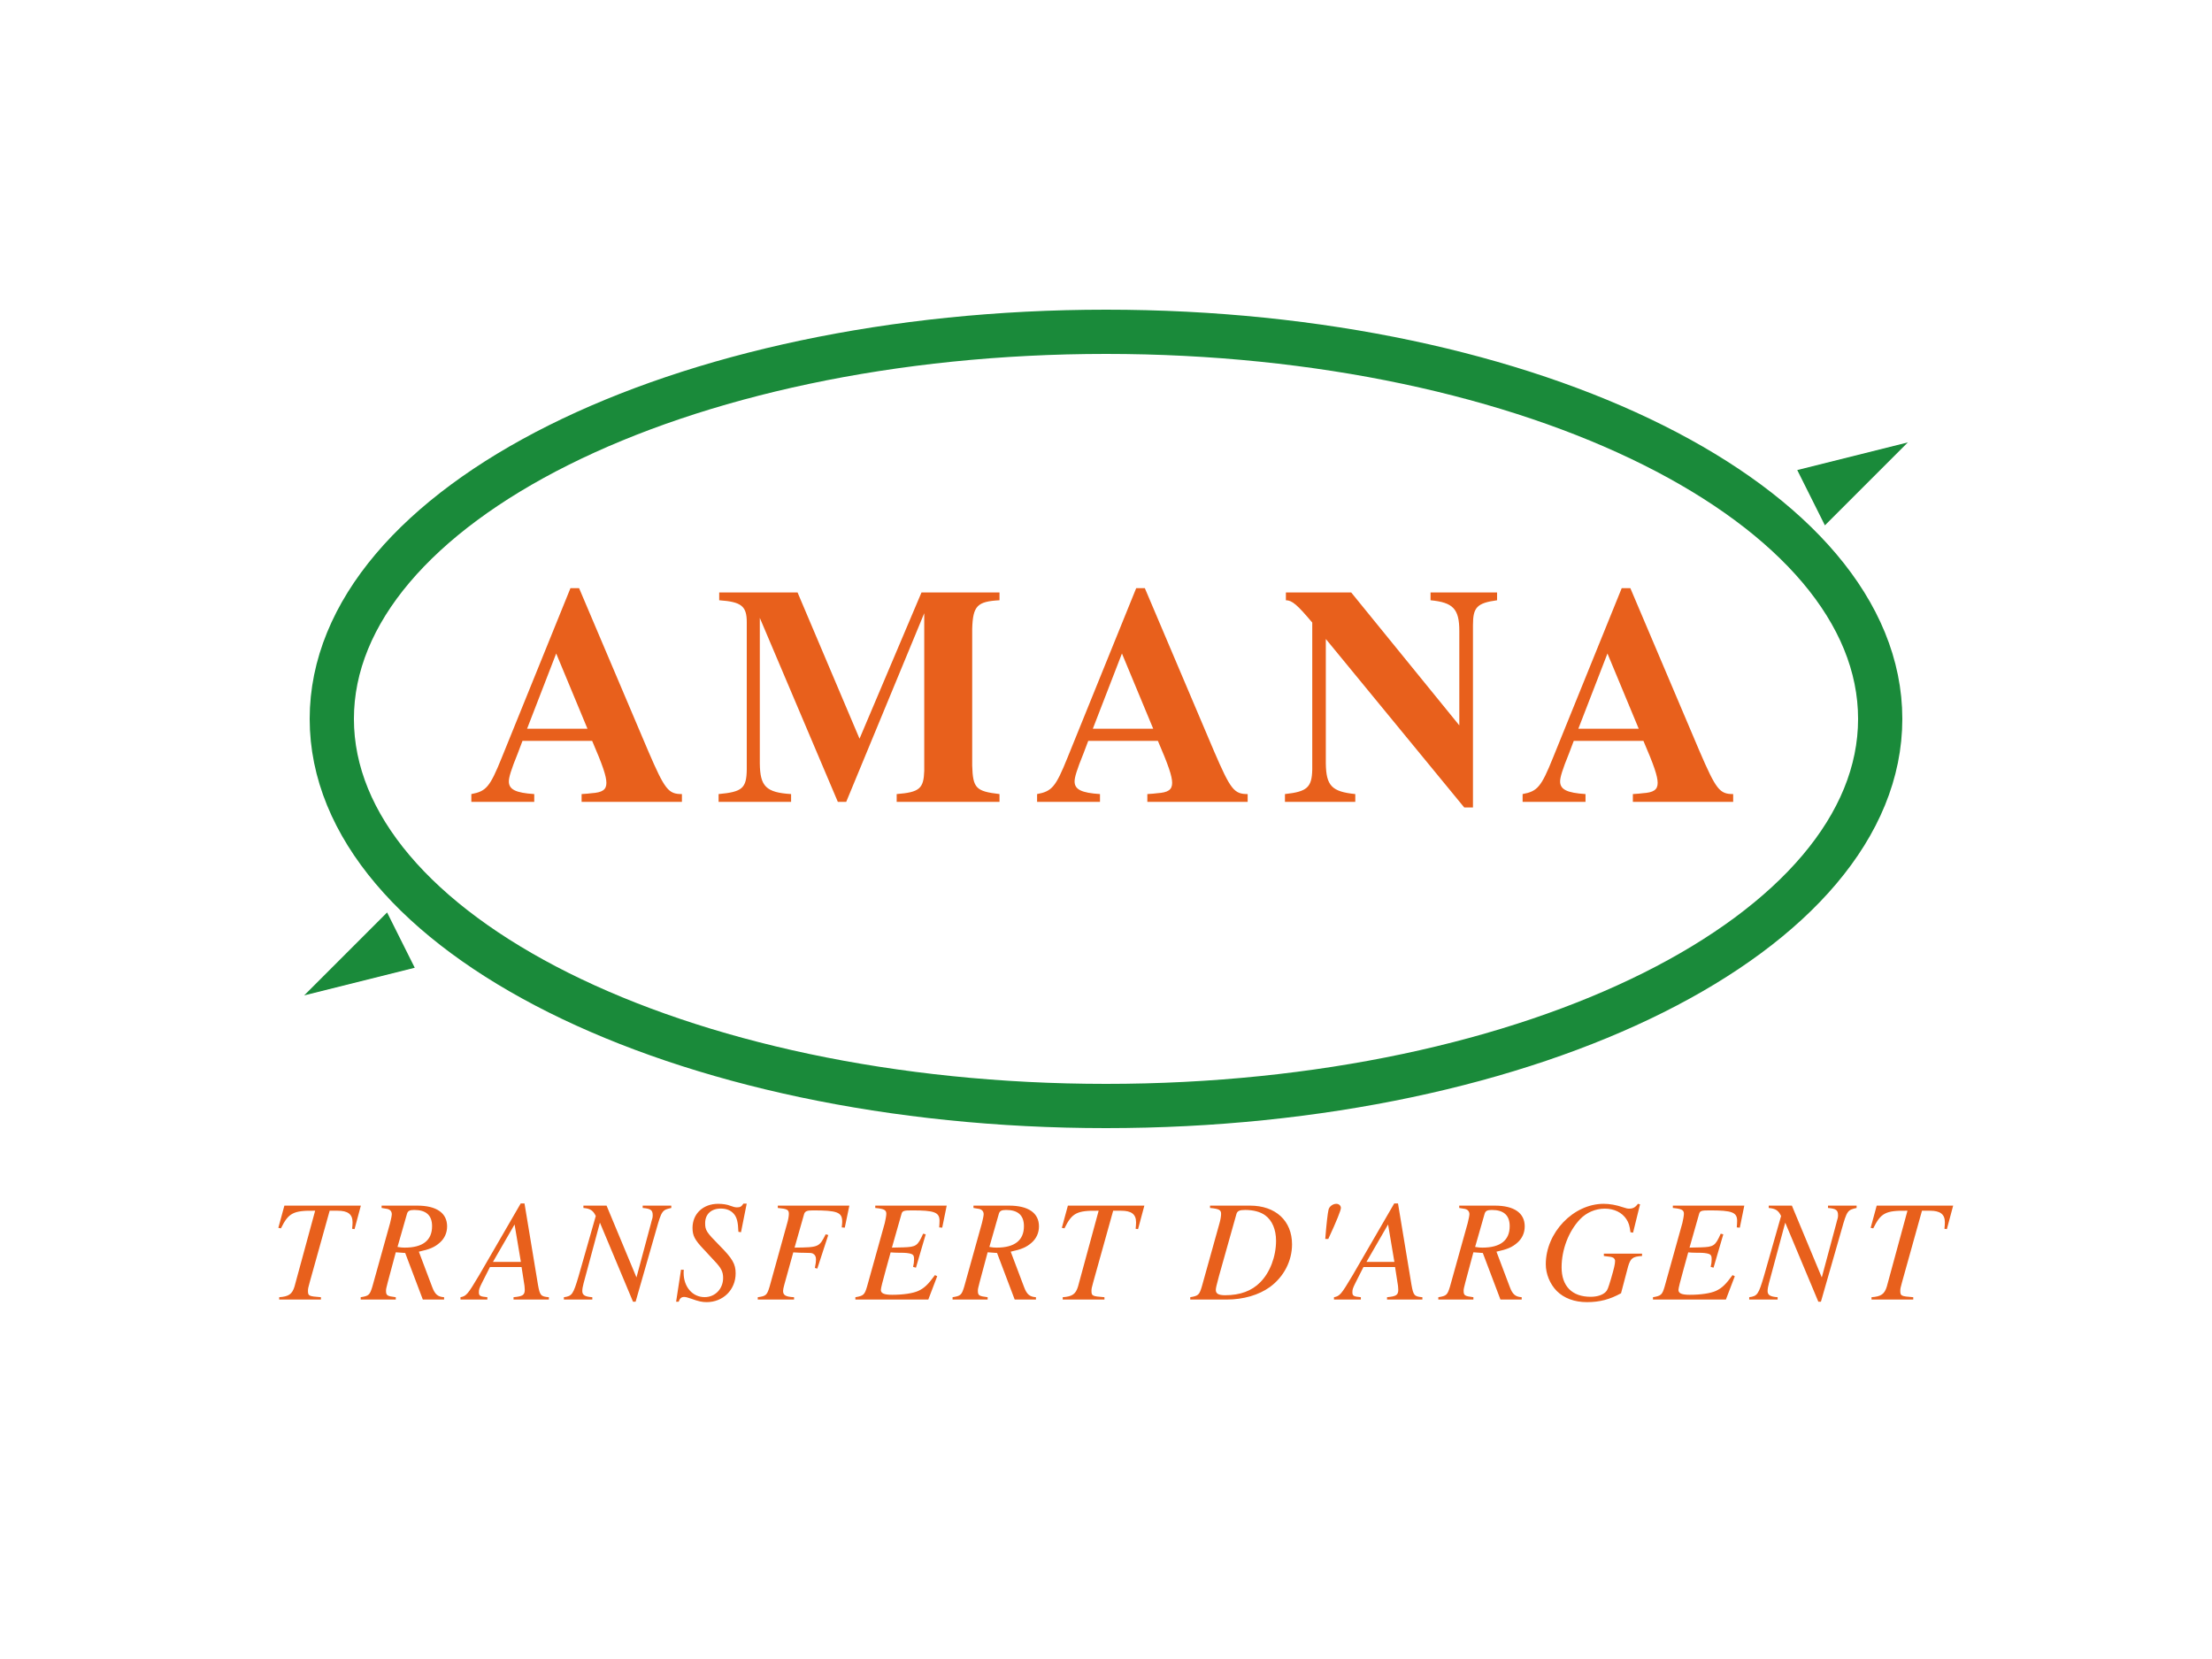
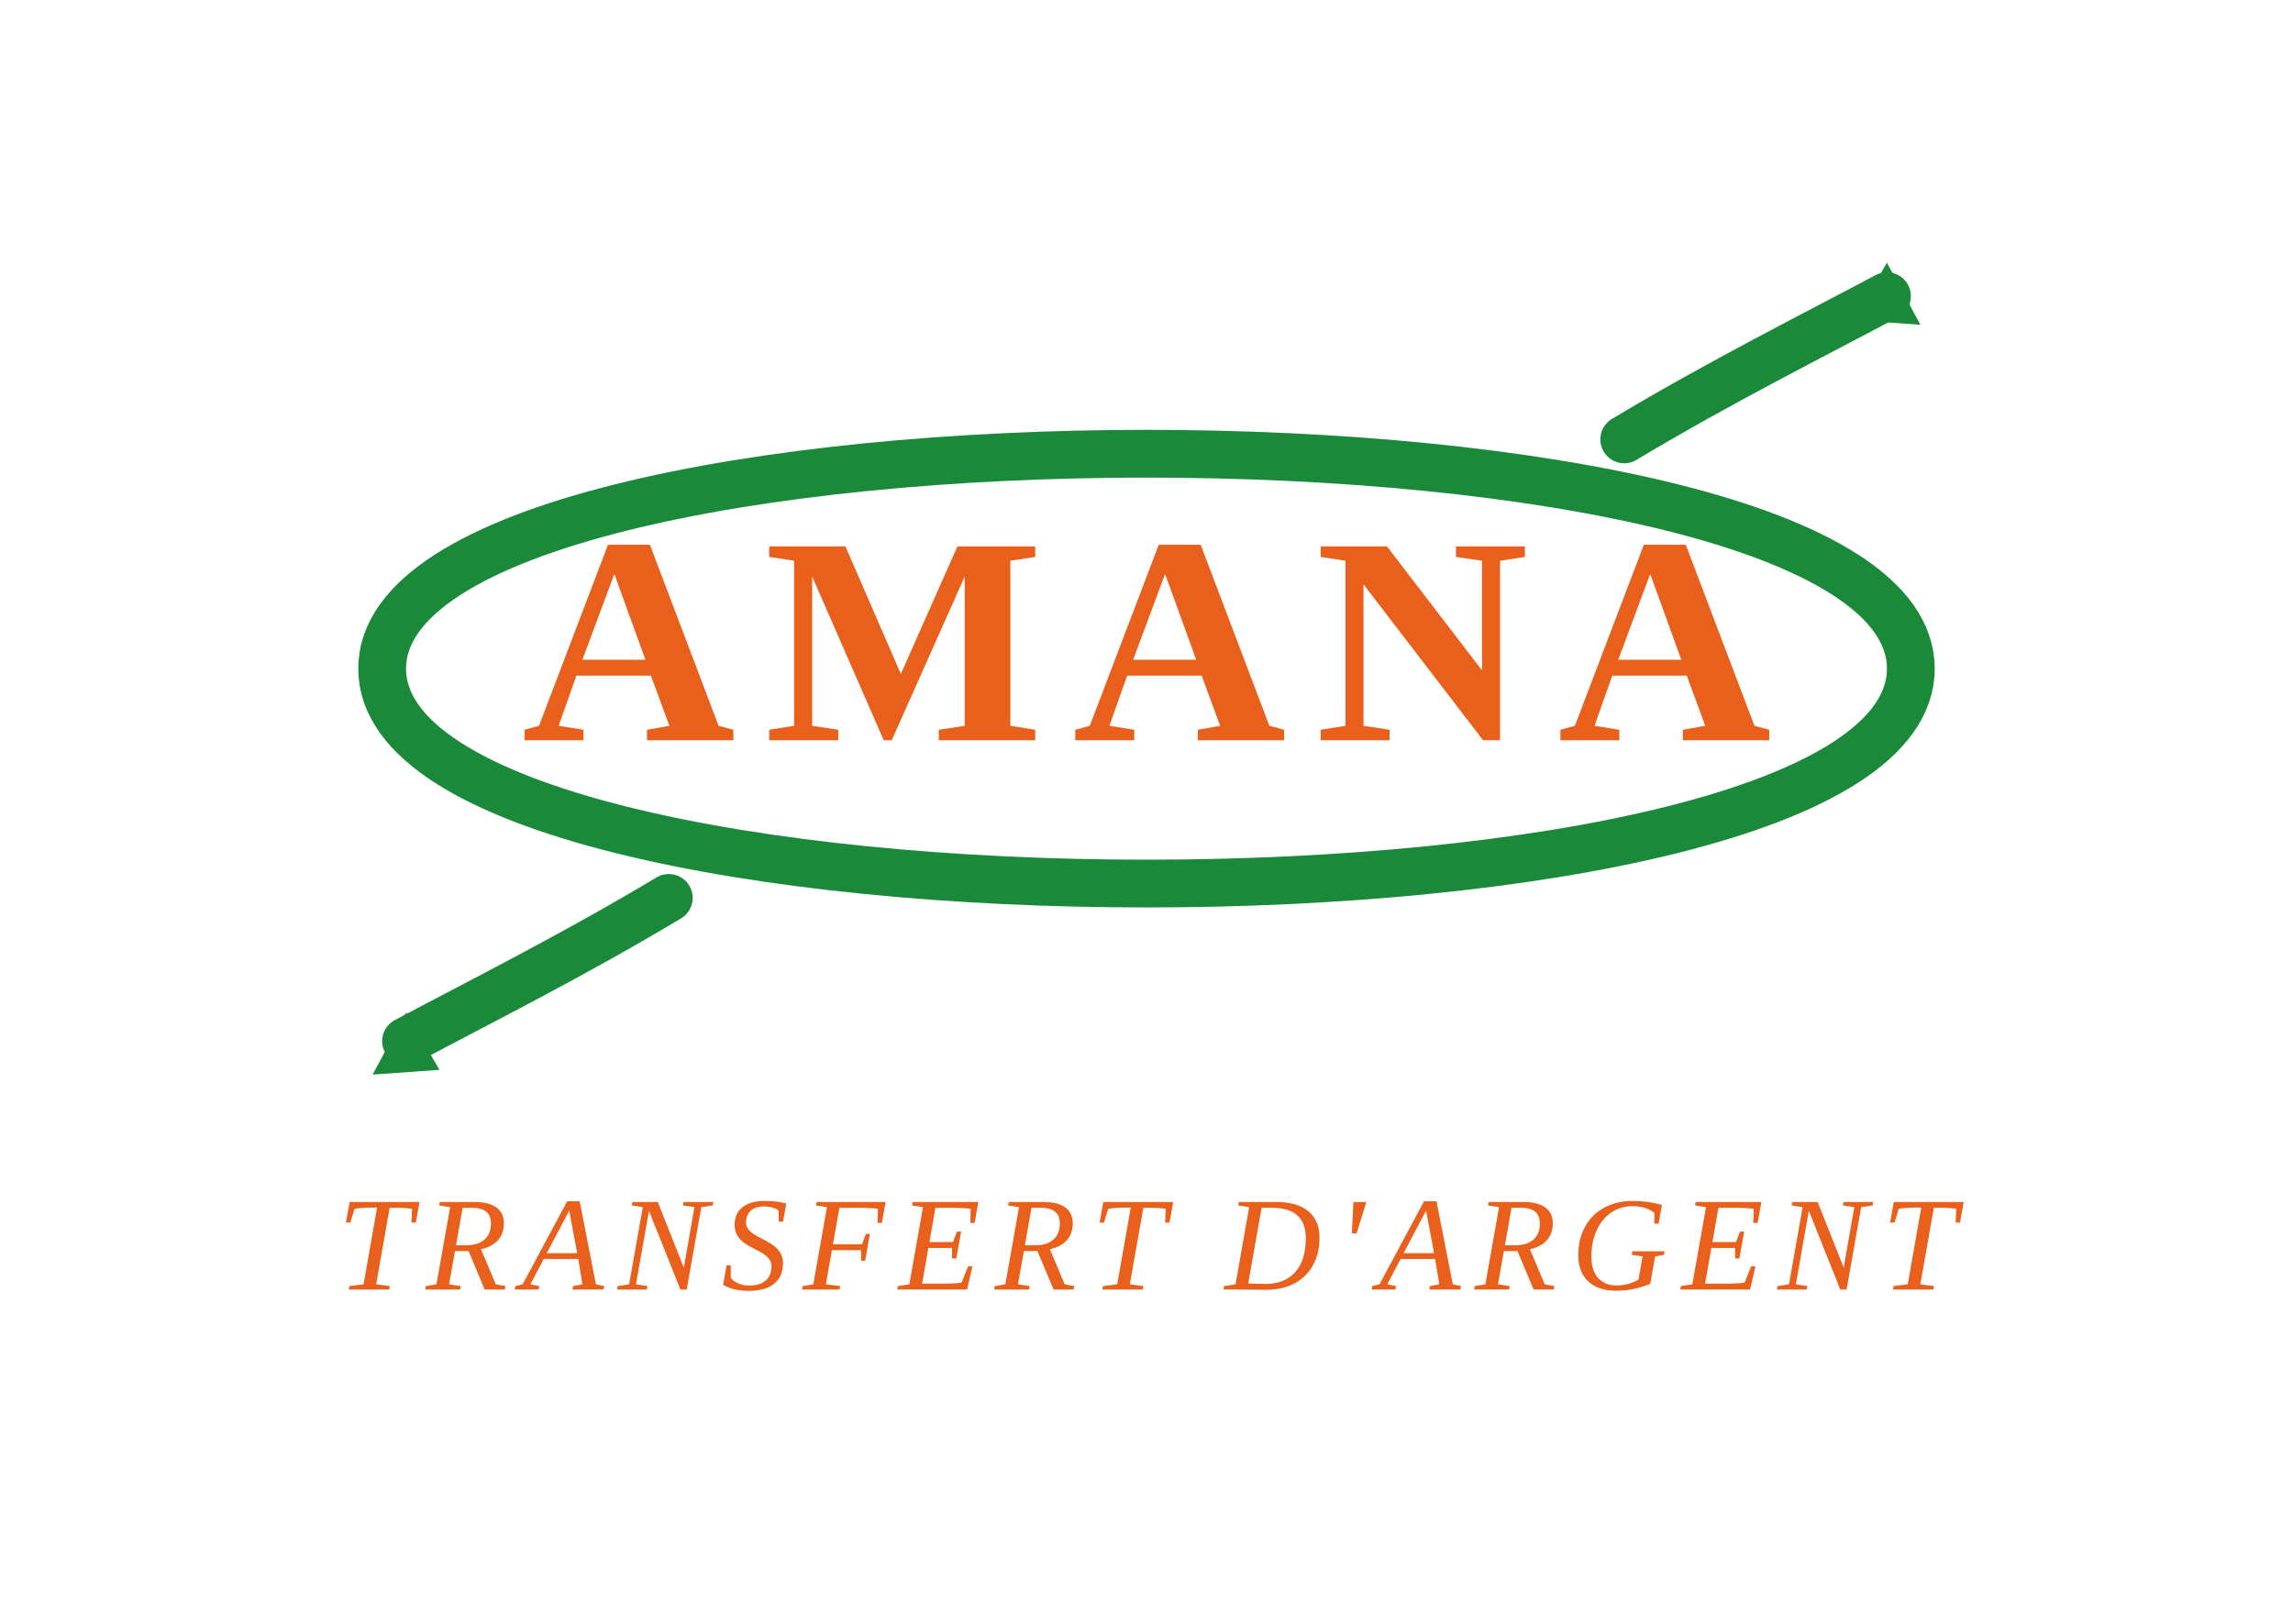
- <svg xmlns="http://www.w3.org/2000/svg" viewBox="0 0 400 300" fill="none">
-   <ellipse cx="200" cy="130" rx="140" ry="70" stroke="#1a8a3a" stroke-width="8" fill="none" />
-   <polygon points="330,95 345,80 325,85" fill="#1a8a3a" />
-   <polygon points="70,165 55,180 75,175" fill="#1a8a3a" />
-   <text x="200" y="145" font-family="Georgia, Times, serif" font-weight="700" font-size="56" fill="#e8601c" text-anchor="middle" letter-spacing="4">AMANA</text>
-   <text x="200" y="235" font-family="Georgia, Times, serif" font-style="italic" font-size="26" fill="#e8601c" text-anchor="middle" letter-spacing="2">TRANSFERT D'ARGENT</text>
+ <svg xmlns="http://www.w3.org/2000/svg" viewBox="0 0 480 340" fill="none">
+   <path d="M80 140 C80 80, 400 80, 400 140 C400 200, 80 200, 80 140 Z" stroke="#1a8a3a" stroke-width="10" fill="none" />
+   <path d="M340 92 C360 80, 380 70, 395 62" stroke="#1a8a3a" stroke-width="10" fill="none" stroke-linecap="round" />
+   <polygon points="395,55 402,68 388,67" fill="#1a8a3a" />
+   <path d="M140 188 C120 200, 100 210, 85 218" stroke="#1a8a3a" stroke-width="10" fill="none" stroke-linecap="round" />
+   <polygon points="78,225 85,212 92,224" fill="#1a8a3a" />
+   <text x="240" y="155" font-family="Georgia, 'Times New Roman', serif" font-weight="700" font-size="62" fill="#e8601c" text-anchor="middle" letter-spacing="6">AMANA</text>
+   <text x="240" y="270" font-family="Georgia, 'Times New Roman', serif" font-style="italic" font-weight="400" font-size="28" fill="#e8601c" text-anchor="middle" letter-spacing="3">TRANSFERT D'ARGENT</text>
</svg>
